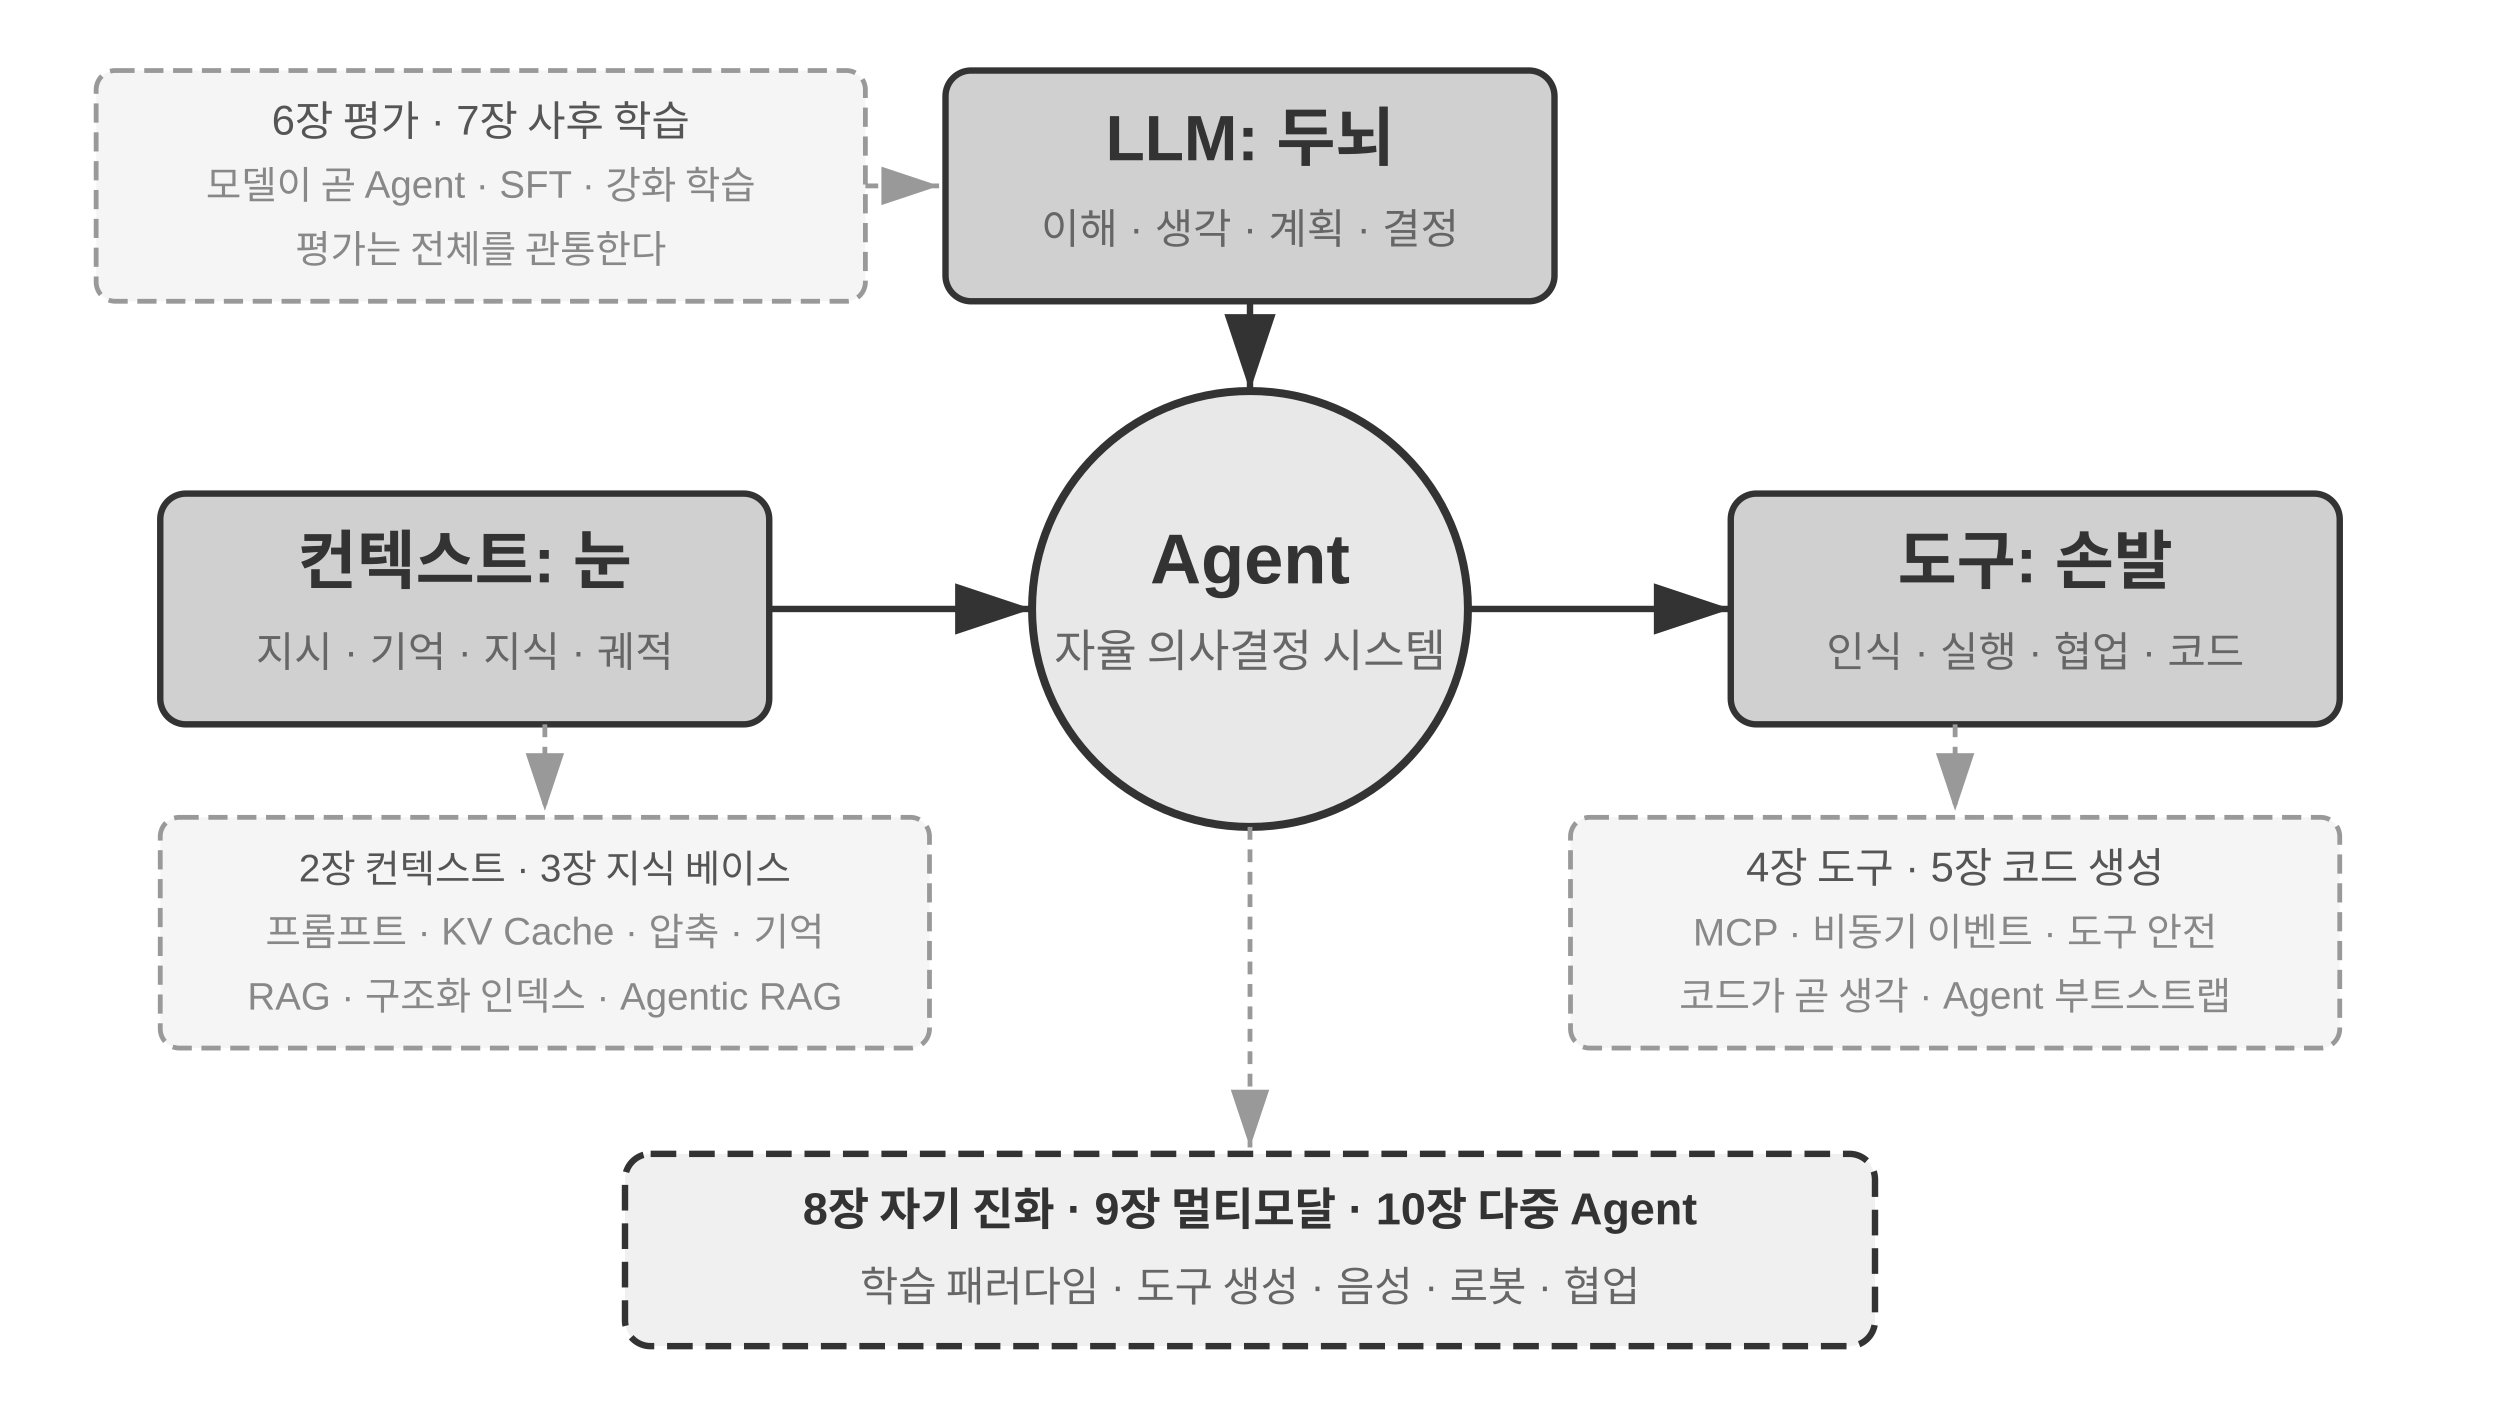
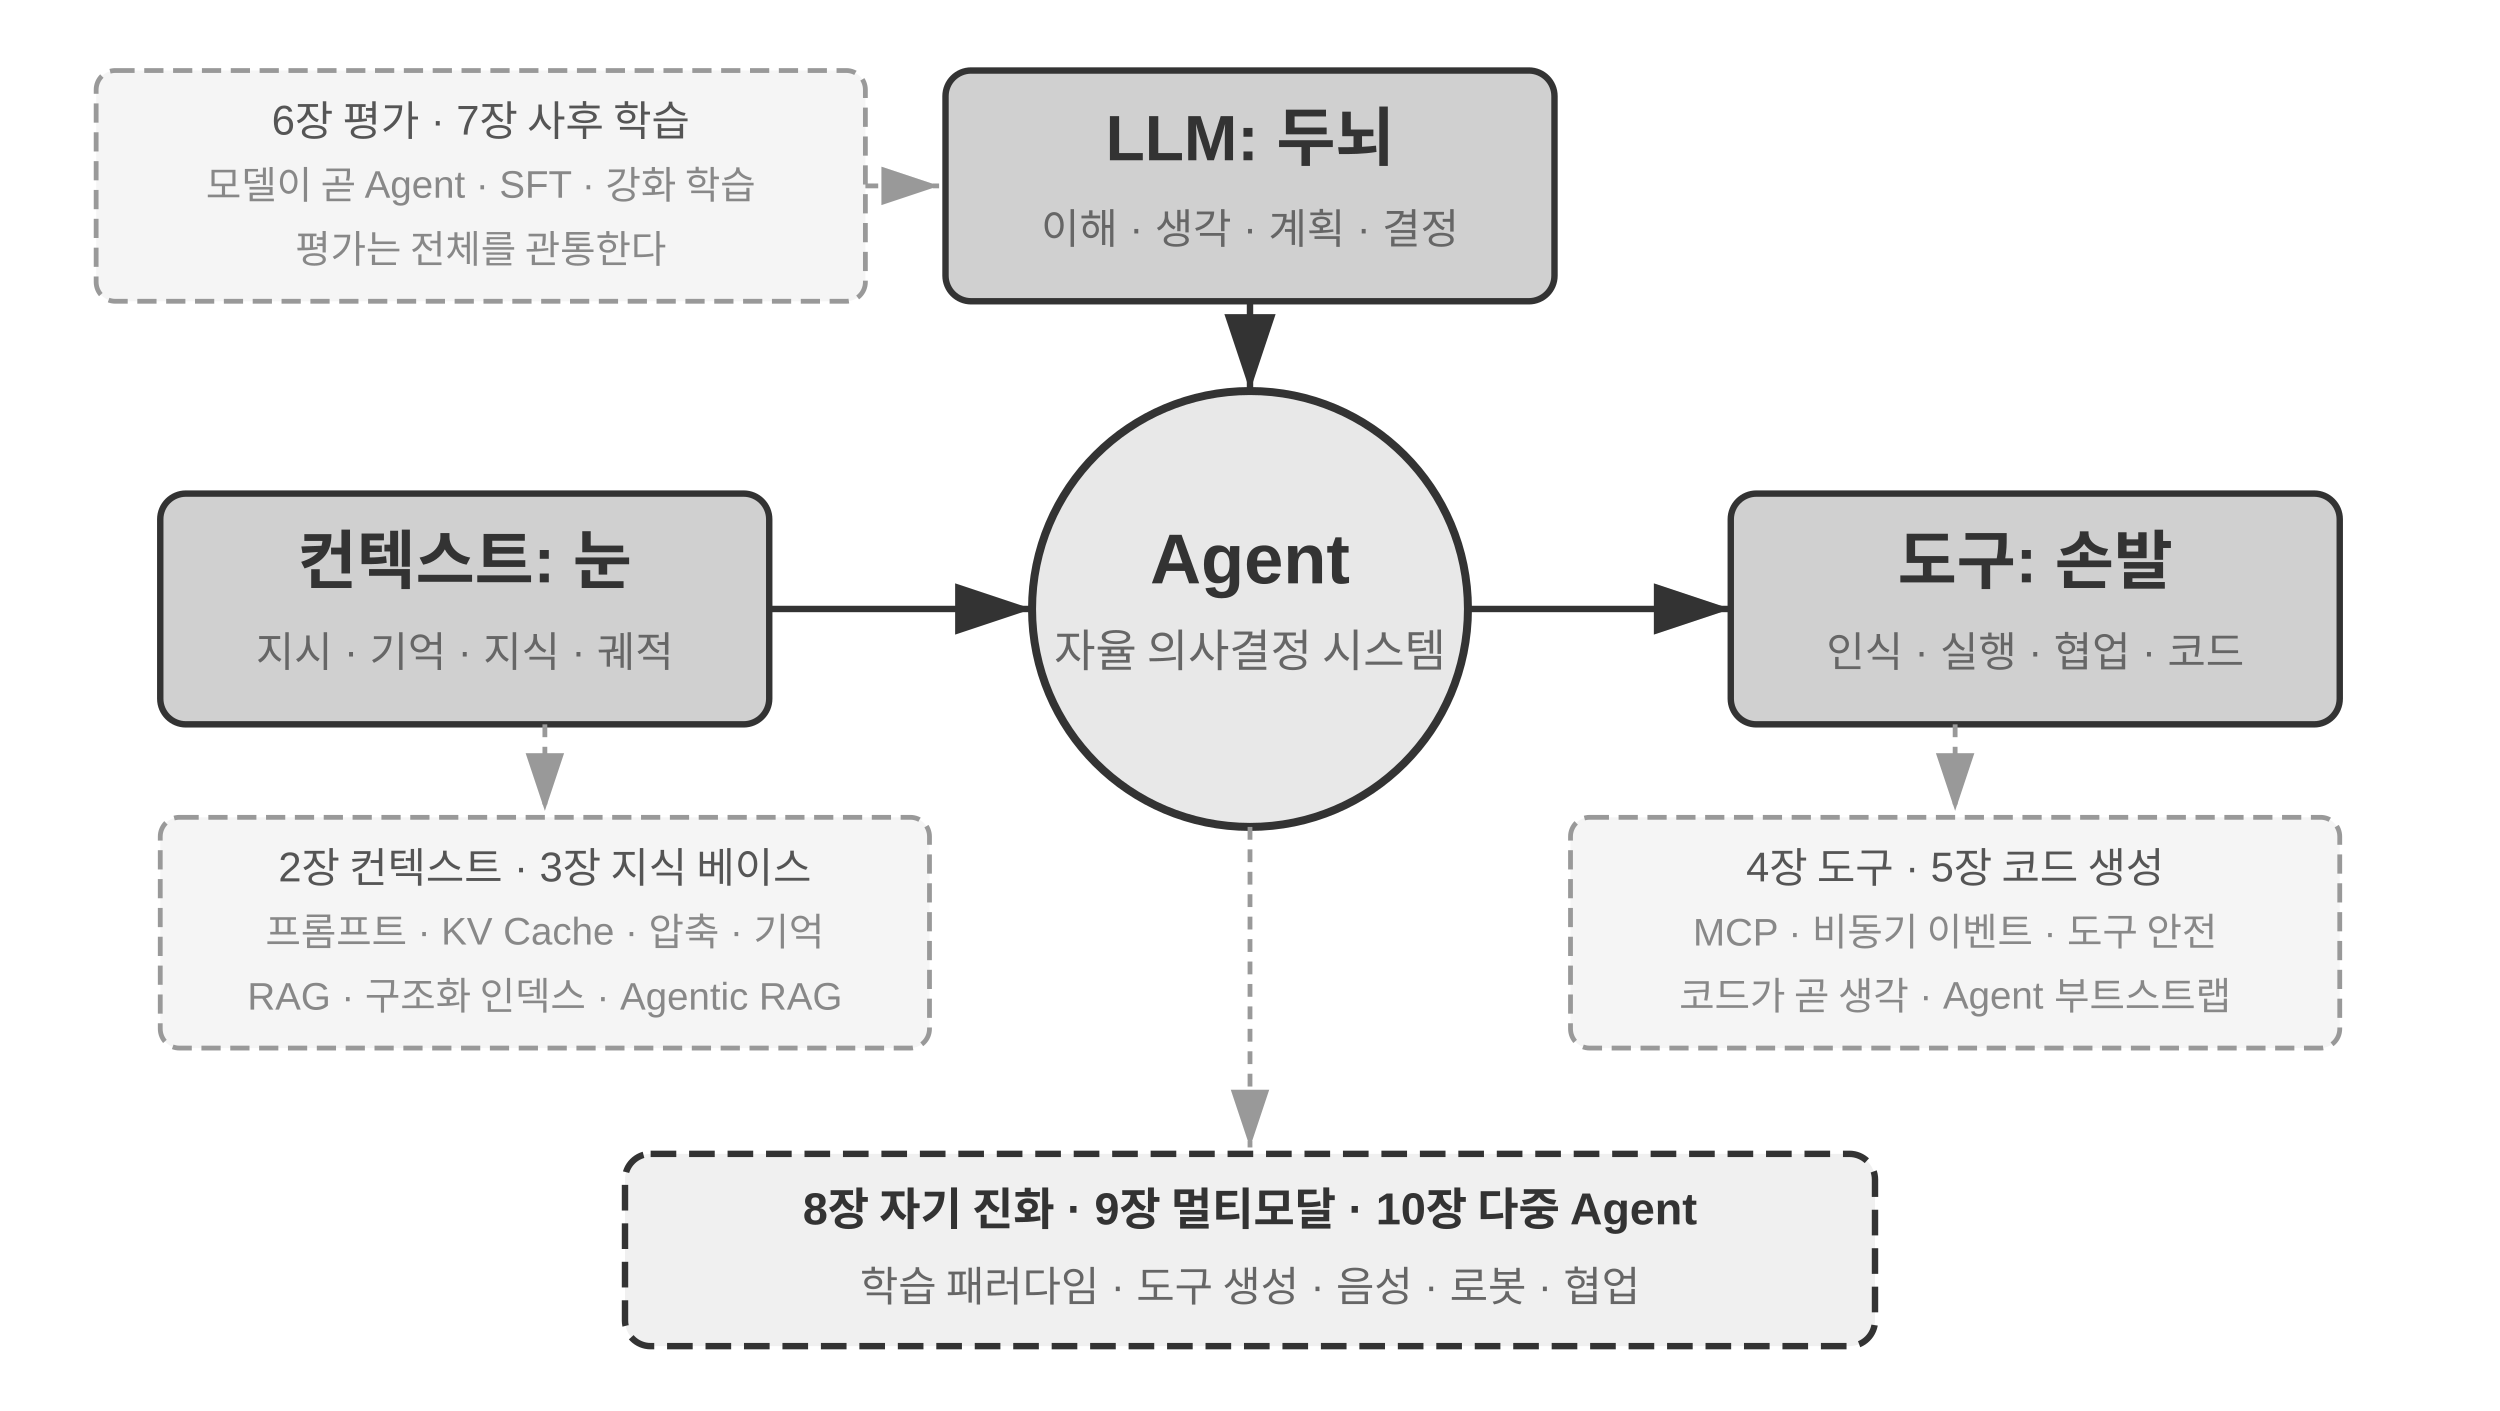
<svg xmlns="http://www.w3.org/2000/svg" viewBox="0 40 780 440" width="780" height="440" style="background:#ffffff">
  <defs>
    <marker id="ah" markerWidth="12" markerHeight="8" refX="12" refY="4" orient="auto">
      <polygon points="0 0, 12 4, 0 8" fill="#333333" />
    </marker>
    <marker id="ah-light" markerWidth="12" markerHeight="8" refX="12" refY="4" orient="auto">
      <polygon points="0 0, 12 4, 0 8" fill="#999999" />
    </marker>
  </defs>
  <circle cx="390" cy="230" r="68" fill="#e8e8e8" stroke="#333333" stroke-width="2.5" />
-   <text x="390" y="222" font-family="Arial, 'Apple SD Gothic Neo', 'Malgun Gothic', sans-serif" font-size="22" fill="#333333" text-anchor="middle" font-weight="bold">Agent</text>
-   <text x="390" y="248" font-family="Arial, 'Apple SD Gothic Neo', 'Malgun Gothic', sans-serif" font-size="14" fill="#666666" text-anchor="middle">자율 의사결정 시스템</text>
+   <text x="390" y="222" font-family="Arial, 'Helvetica Neue', Helvetica, 'PingFang SC', 'Microsoft YaHei', sans-serif" font-size="22" fill="#333333" text-anchor="middle" font-weight="bold">Agent</text>
+   <text x="390" y="248" font-family="Arial, 'Helvetica Neue', Helvetica, 'PingFang SC', 'Microsoft YaHei', sans-serif" font-size="14" fill="#666666" text-anchor="middle">자율 의사결정 시스템</text>
  <rect x="295" y="62" width="190" height="72" rx="8" fill="#d0d0d0" stroke="#333333" stroke-width="2" />
-   <text x="390" y="90" font-family="Arial, 'Apple SD Gothic Neo', 'Malgun Gothic', sans-serif" font-size="20" fill="#333333" text-anchor="middle" font-weight="bold">LLM: 두뇌</text>
-   <text x="390" y="116" font-family="Arial, 'Apple SD Gothic Neo', 'Malgun Gothic', sans-serif" font-size="13" fill="#666666" text-anchor="middle">이해 · 생각 · 계획 · 결정</text>
+   <text x="390" y="90" font-family="Arial, 'Helvetica Neue', Helvetica, 'PingFang SC', 'Microsoft YaHei', sans-serif" font-size="20" fill="#333333" text-anchor="middle" font-weight="bold">LLM: 두뇌</text>
+   <text x="390" y="116" font-family="Arial, 'Helvetica Neue', Helvetica, 'PingFang SC', 'Microsoft YaHei', sans-serif" font-size="13" fill="#666666" text-anchor="middle">이해 · 생각 · 계획 · 결정</text>
  <line x1="390" y1="134" x2="390" y2="162" stroke="#333333" stroke-width="2" marker-end="url(#ah)" />
  <rect x="50" y="194" width="190" height="72" rx="8" fill="#d0d0d0" stroke="#333333" stroke-width="2" />
-   <text x="145" y="222" font-family="Arial, 'Apple SD Gothic Neo', 'Malgun Gothic', sans-serif" font-size="20" fill="#333333" text-anchor="middle" font-weight="bold">컨텍스트: 눈</text>
-   <text x="145" y="248" font-family="Arial, 'Apple SD Gothic Neo', 'Malgun Gothic', sans-serif" font-size="13" fill="#666666" text-anchor="middle">지시 · 기억 · 지식 · 궤적</text>
+   <text x="145" y="222" font-family="Arial, 'Helvetica Neue', Helvetica, 'PingFang SC', 'Microsoft YaHei', sans-serif" font-size="20" fill="#333333" text-anchor="middle" font-weight="bold">컨텍스트: 눈</text>
+   <text x="145" y="248" font-family="Arial, 'Helvetica Neue', Helvetica, 'PingFang SC', 'Microsoft YaHei', sans-serif" font-size="13" fill="#666666" text-anchor="middle">지시 · 기억 · 지식 · 궤적</text>
  <line x1="240" y1="230" x2="322" y2="230" stroke="#333333" stroke-width="2" marker-end="url(#ah)" />
  <rect x="540" y="194" width="190" height="72" rx="8" fill="#d0d0d0" stroke="#333333" stroke-width="2" />
-   <text x="635" y="222" font-family="Arial, 'Apple SD Gothic Neo', 'Malgun Gothic', sans-serif" font-size="20" fill="#333333" text-anchor="middle" font-weight="bold">도구: 손발</text>
-   <text x="635" y="248" font-family="Arial, 'Apple SD Gothic Neo', 'Malgun Gothic', sans-serif" font-size="13" fill="#666666" text-anchor="middle">인식 · 실행 · 협업 · 코드</text>
+   <text x="635" y="222" font-family="Arial, 'Helvetica Neue', Helvetica, 'PingFang SC', 'Microsoft YaHei', sans-serif" font-size="20" fill="#333333" text-anchor="middle" font-weight="bold">도구: 손발</text>
+   <text x="635" y="248" font-family="Arial, 'Helvetica Neue', Helvetica, 'PingFang SC', 'Microsoft YaHei', sans-serif" font-size="13" fill="#666666" text-anchor="middle">인식 · 실행 · 협업 · 코드</text>
  <line x1="458" y1="230" x2="540" y2="230" stroke="#333333" stroke-width="2" marker-end="url(#ah)" />
  <rect x="30" y="62" width="240" height="72" rx="6" fill="#f5f5f5" stroke="#999999" stroke-width="1.5" stroke-dasharray="6,3" />
-   <text x="150" y="82" font-family="Arial, 'Apple SD Gothic Neo', 'Malgun Gothic', sans-serif" font-size="13" fill="#555555" text-anchor="middle">6장 평가 · 7장 사후 학습</text>
-   <text x="150" y="102" font-family="Arial, 'Apple SD Gothic Neo', 'Malgun Gothic', sans-serif" font-size="12" fill="#888888" text-anchor="middle">모델이 곧 Agent · SFT · 강화 학습</text>
-   <text x="150" y="122" font-family="Arial, 'Apple SD Gothic Neo', 'Malgun Gothic', sans-serif" font-size="12" fill="#888888" text-anchor="middle">평가는 전체를 관통한다</text>
+   <text x="150" y="82" font-family="Arial, 'Helvetica Neue', Helvetica, 'PingFang SC', 'Microsoft YaHei', sans-serif" font-size="13" fill="#555555" text-anchor="middle">6장 평가 · 7장 사후 학습</text>
+   <text x="150" y="102" font-family="Arial, 'Helvetica Neue', Helvetica, 'PingFang SC', 'Microsoft YaHei', sans-serif" font-size="12" fill="#888888" text-anchor="middle">모델이 곧 Agent · SFT · 강화 학습</text>
+   <text x="150" y="122" font-family="Arial, 'Helvetica Neue', Helvetica, 'PingFang SC', 'Microsoft YaHei', sans-serif" font-size="12" fill="#888888" text-anchor="middle">평가는 전체를 관통한다</text>
  <line x1="270" y1="98" x2="293" y2="98" stroke="#999999" stroke-width="1.5" stroke-dasharray="4,3" marker-end="url(#ah-light)" />
  <rect x="50" y="295" width="240" height="72" rx="6" fill="#f5f5f5" stroke="#999999" stroke-width="1.5" stroke-dasharray="6,3" />
-   <text x="170" y="315" font-family="Arial, 'Apple SD Gothic Neo', 'Malgun Gothic', sans-serif" font-size="12" fill="#555555" text-anchor="middle">2장 컨텍스트 · 3장 지식 베이스</text>
-   <text x="170" y="335" font-family="Arial, 'Apple SD Gothic Neo', 'Malgun Gothic', sans-serif" font-size="12" fill="#888888" text-anchor="middle">프롬프트 · KV Cache · 압축 · 기억</text>
-   <text x="170" y="355" font-family="Arial, 'Apple SD Gothic Neo', 'Malgun Gothic', sans-serif" font-size="12" fill="#888888" text-anchor="middle">RAG · 구조화 인덱스 · Agentic RAG</text>
+   <text x="170" y="315" font-family="Arial, 'Helvetica Neue', Helvetica, 'PingFang SC', 'Microsoft YaHei', sans-serif" font-size="13" fill="#555555" text-anchor="middle">2장 컨텍스트 · 3장 지식 베이스</text>
+   <text x="170" y="335" font-family="Arial, 'Helvetica Neue', Helvetica, 'PingFang SC', 'Microsoft YaHei', sans-serif" font-size="12" fill="#888888" text-anchor="middle">프롬프트 · KV Cache · 압축 · 기억</text>
+   <text x="170" y="355" font-family="Arial, 'Helvetica Neue', Helvetica, 'PingFang SC', 'Microsoft YaHei', sans-serif" font-size="12" fill="#888888" text-anchor="middle">RAG · 구조화 인덱스 · Agentic RAG</text>
  <line x1="170" y1="266" x2="170" y2="293" stroke="#999999" stroke-width="1.5" stroke-dasharray="4,3" marker-end="url(#ah-light)" />
  <rect x="490" y="295" width="240" height="72" rx="6" fill="#f5f5f5" stroke="#999999" stroke-width="1.5" stroke-dasharray="6,3" />
-   <text x="610" y="315" font-family="Arial, 'Apple SD Gothic Neo', 'Malgun Gothic', sans-serif" font-size="13" fill="#555555" text-anchor="middle">4장 도구 · 5장 코드 생성</text>
-   <text x="610" y="335" font-family="Arial, 'Apple SD Gothic Neo', 'Malgun Gothic', sans-serif" font-size="12" fill="#888888" text-anchor="middle">MCP · 비동기 이벤트 · 도구 안전</text>
-   <text x="610" y="355" font-family="Arial, 'Apple SD Gothic Neo', 'Malgun Gothic', sans-serif" font-size="12" fill="#888888" text-anchor="middle">코드가 곧 생각 · Agent 부트스트랩</text>
+   <text x="610" y="315" font-family="Arial, 'Helvetica Neue', Helvetica, 'PingFang SC', 'Microsoft YaHei', sans-serif" font-size="13" fill="#555555" text-anchor="middle">4장 도구 · 5장 코드 생성</text>
+   <text x="610" y="335" font-family="Arial, 'Helvetica Neue', Helvetica, 'PingFang SC', 'Microsoft YaHei', sans-serif" font-size="12" fill="#888888" text-anchor="middle">MCP · 비동기 이벤트 · 도구 안전</text>
+   <text x="610" y="355" font-family="Arial, 'Helvetica Neue', Helvetica, 'PingFang SC', 'Microsoft YaHei', sans-serif" font-size="12" fill="#888888" text-anchor="middle">코드가 곧 생각 · Agent 부트스트랩</text>
  <line x1="610" y1="266" x2="610" y2="293" stroke="#999999" stroke-width="1.5" stroke-dasharray="4,3" marker-end="url(#ah-light)" />
  <rect x="195" y="400" width="390" height="60" rx="8" fill="#f0f0f0" stroke="#333333" stroke-width="2" stroke-dasharray="8,4" />
-   <text x="390" y="422" font-family="Arial, 'Apple SD Gothic Neo', 'Malgun Gothic', sans-serif" font-size="14" fill="#333333" text-anchor="middle" font-weight="bold">8장 자기 진화 · 9장 멀티모달 · 10장 다중 Agent</text>
-   <text x="390" y="446" font-family="Arial, 'Apple SD Gothic Neo', 'Malgun Gothic', sans-serif" font-size="13" fill="#666666" text-anchor="middle">학습 패러다임 · 도구 생성 · 음성 · 로봇 · 협업</text>
+   <text x="390" y="422" font-family="Arial, 'Helvetica Neue', Helvetica, 'PingFang SC', 'Microsoft YaHei', sans-serif" font-size="14" fill="#333333" text-anchor="middle" font-weight="bold">8장 자기 진화 · 9장 멀티모달 · 10장 다중 Agent</text>
+   <text x="390" y="446" font-family="Arial, 'Helvetica Neue', Helvetica, 'PingFang SC', 'Microsoft YaHei', sans-serif" font-size="13" fill="#666666" text-anchor="middle">학습 패러다임 · 도구 생성 · 음성 · 로봇 · 협업</text>
  <line x1="390" y1="298" x2="390" y2="398" stroke="#999999" stroke-width="1.5" stroke-dasharray="4,3" marker-end="url(#ah-light)" />
</svg>
